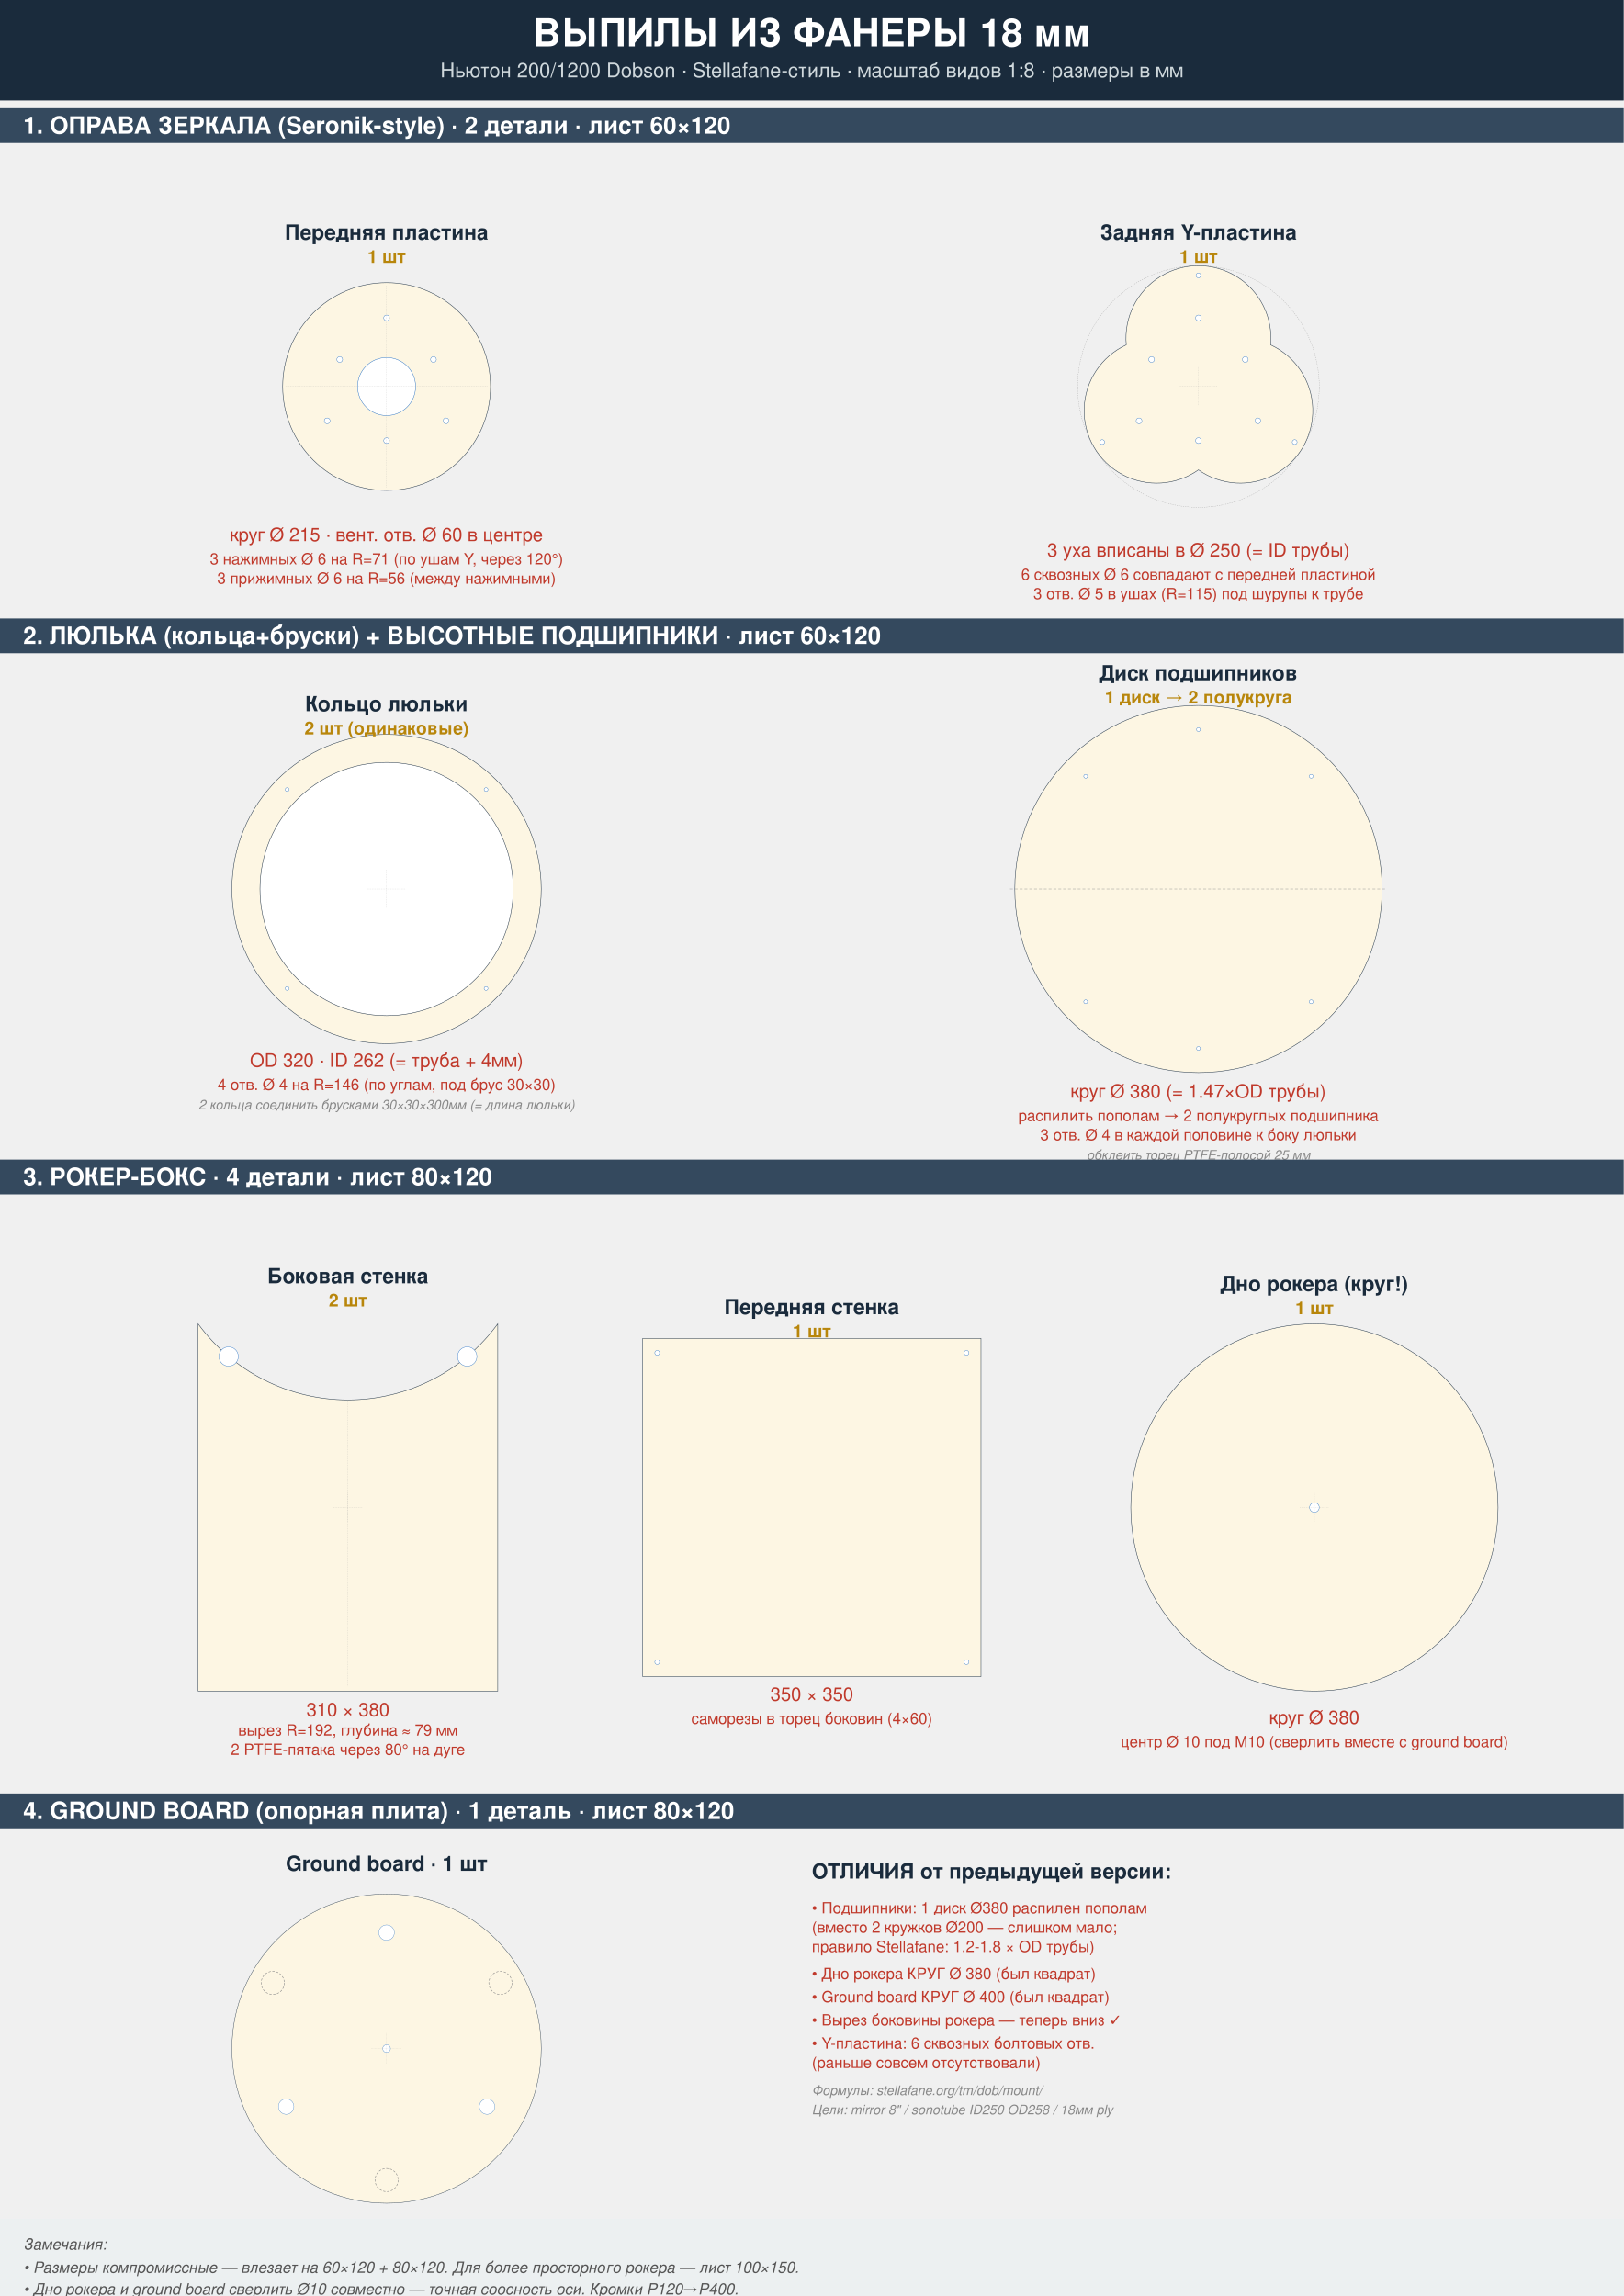
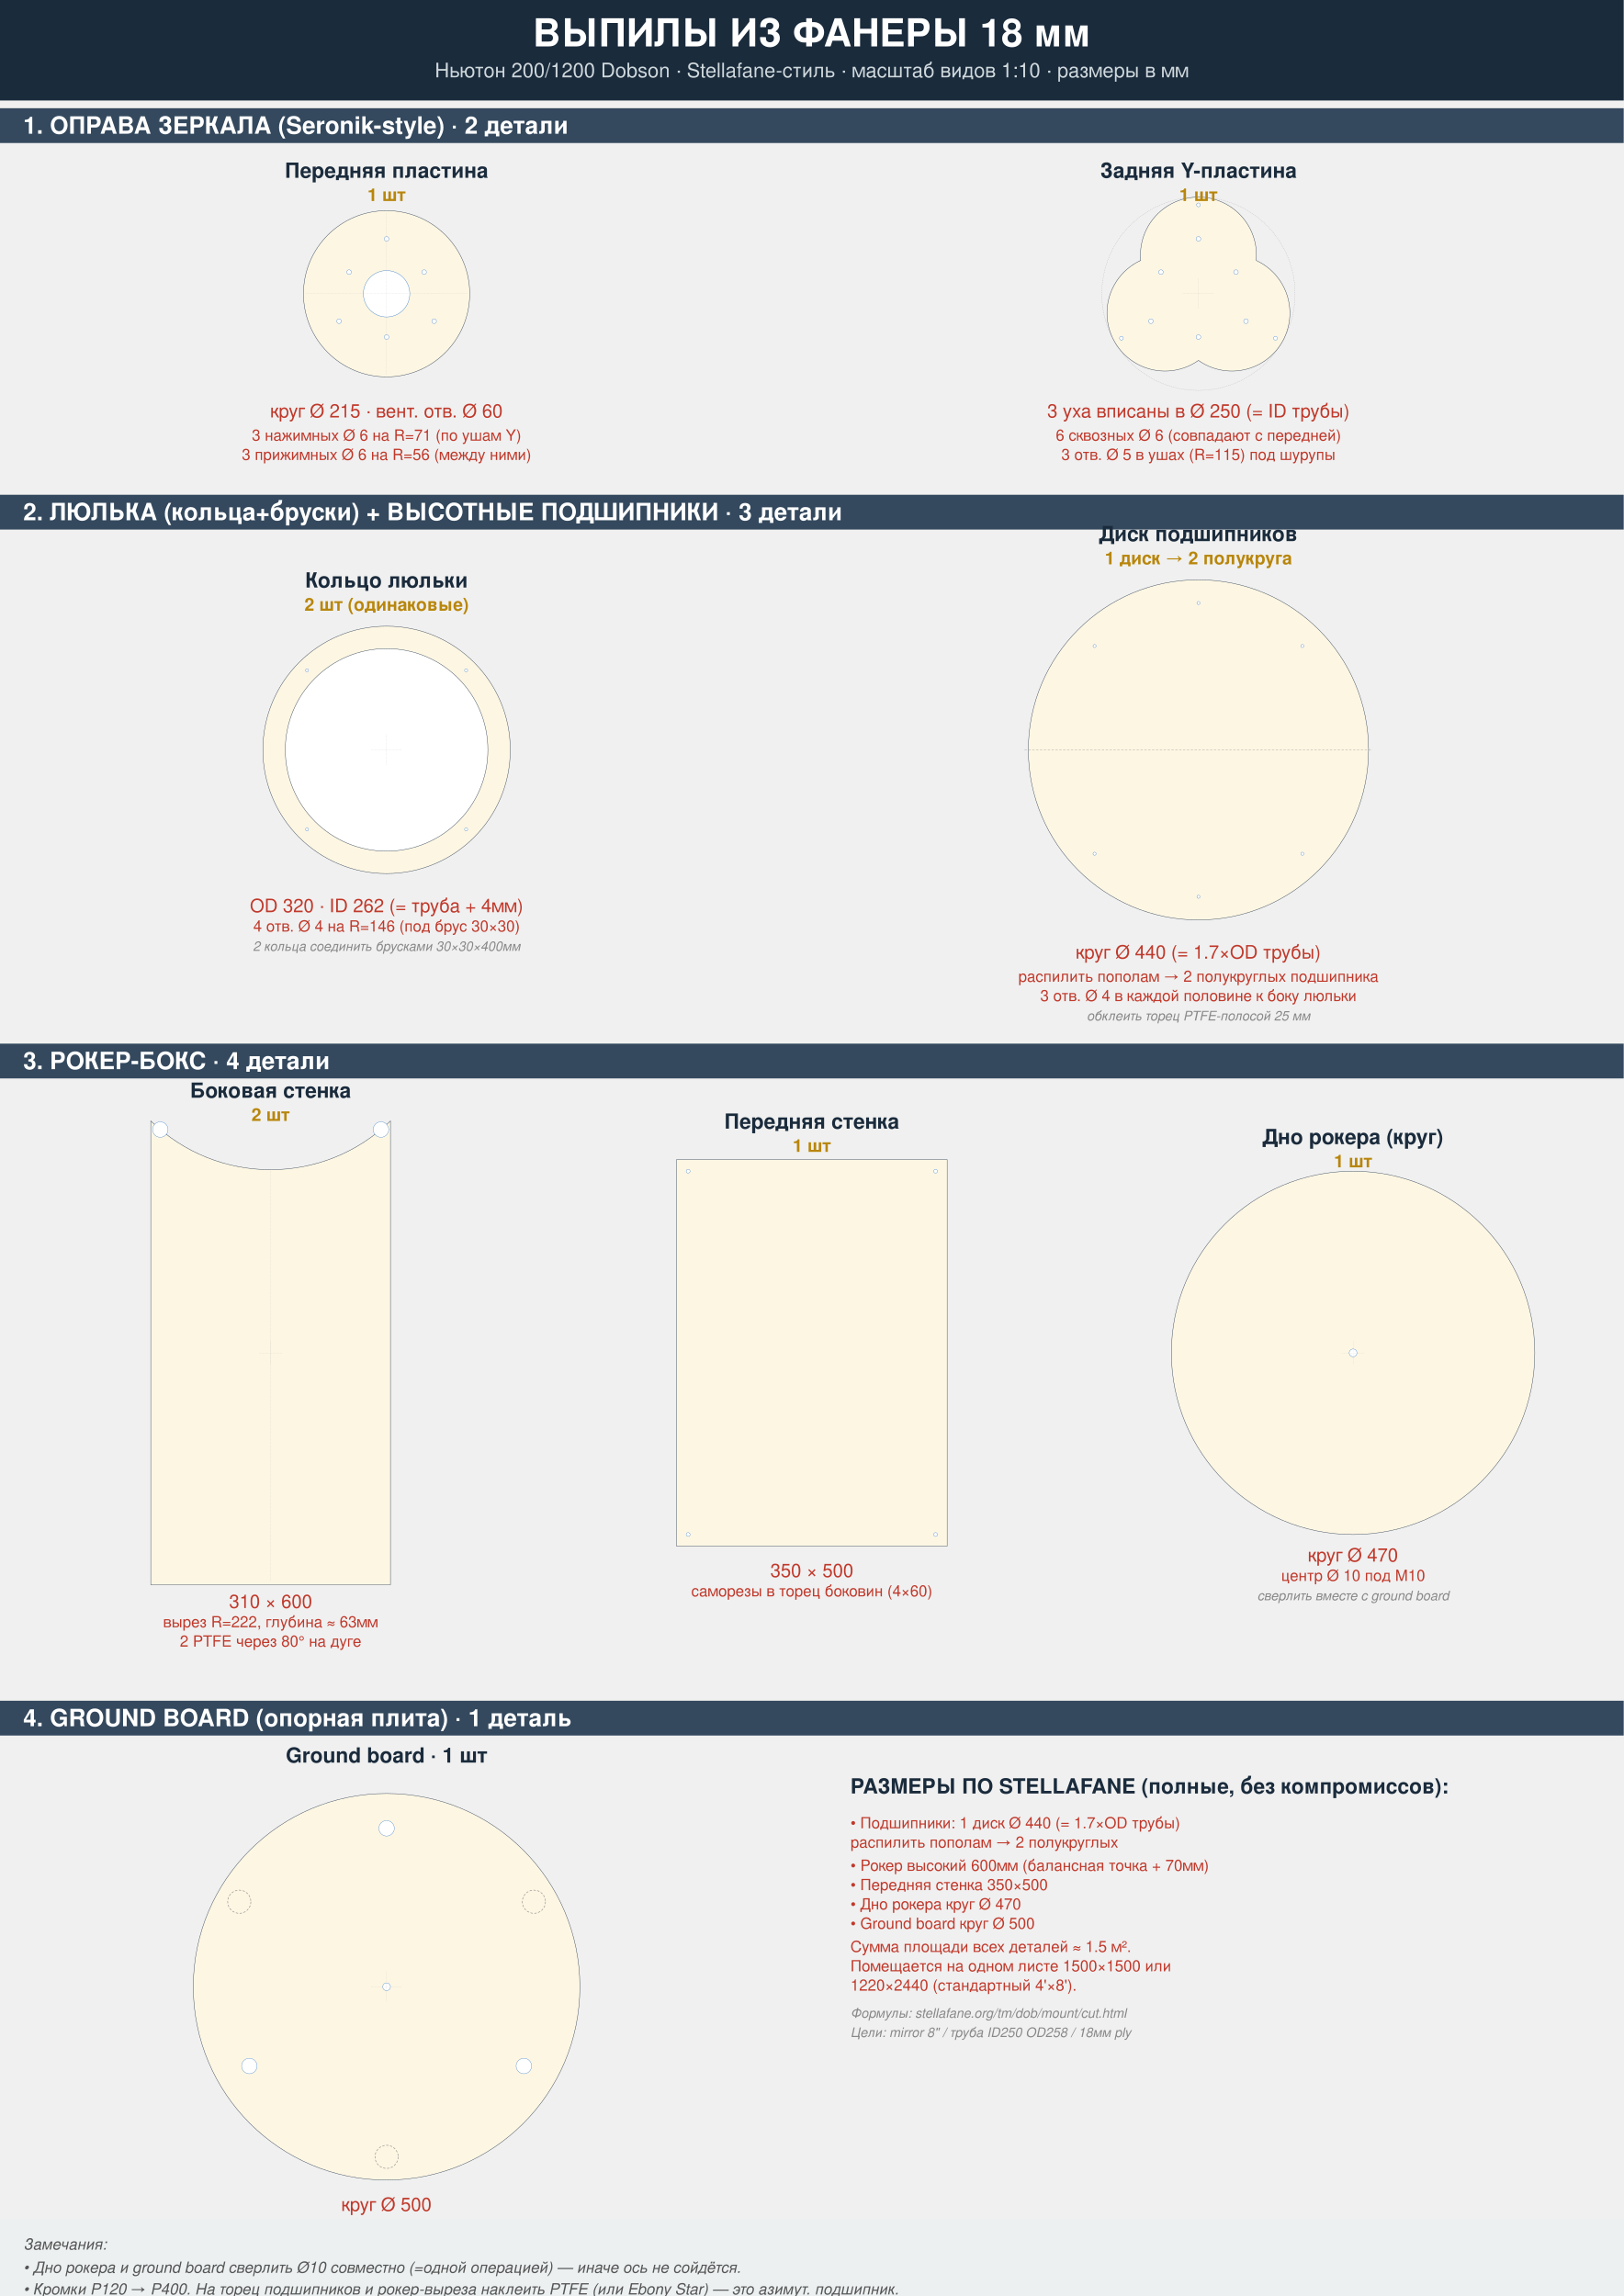
<svg xmlns="http://www.w3.org/2000/svg" width="210.0mm" height="297.0mm" viewBox="0 0 210.0 297.0" font-family="Helvetica, Arial, sans-serif">
  <style>
    .ttl { font: bold 5px Helvetica; fill: #fff; }
    .sub { font: 2.6px Helvetica; fill: #cfd8dc; }
    .sech { font: bold 3.1px Helvetica; fill: #fff; }
    .lbl { font: bold 2.7px Helvetica; fill: #1a2b3c; }
    .qty { font: bold 2.3px Helvetica; fill: #b8860b; }
    .nt { font: italic 2.0px Helvetica; fill: #555; }
    .dim { font: 2.4px Helvetica; fill: #c0392b; }
    .ds { font: 2.0px Helvetica; fill: #c0392b; }
    .src { font: italic 1.7px Helvetica; fill: #888; }
    .part { fill: #fdf6e3; stroke: #2c3e50; stroke-width: 0.5; }
    .hole { fill: white; stroke: #1565c0; stroke-width: 0.35; }
    .vent { fill: white; stroke: #1565c0; stroke-width: 0.4; }
    .env { fill: none; stroke: #888; stroke-width: 0.25; stroke-dasharray: 1.2,1.0; }
    .axisL { stroke: #999; stroke-width: 0.18; stroke-dasharray: 0.8,0.8; fill: none; }
    .ftLn { stroke: #888; stroke-width: 0.4; stroke-dasharray: 3,2; fill: none; }
    .secbar { fill: #34495e; }
  </style>
  <rect x="0" y="0" width="210.0" height="13" fill="#1a2b3c" />
  <text x="105.0" y="6" text-anchor="middle" class="ttl">ВЫПИЛЫ ИЗ ФАНЕРЫ 18 мм</text>
-   <text x="105.0" y="10" text-anchor="middle" class="sub">Ньютон 200/1200 Dobson · Stellafane-стиль · масштаб видов 1:8 · размеры в мм</text>
+   <text x="105.0" y="10" text-anchor="middle" class="sub">Ньютон 200/1200 Dobson · Stellafane-стиль · масштаб видов 1:10 · размеры в мм</text>
  <rect x="0" y="14" width="210.0" height="4.5" class="secbar" />
-   <text x="3" y="17.3" class="sech">1.  ОПРАВА ЗЕРКАЛА (Seronik-style)  ·  2 детали  ·  лист 60×120</text>
-   <g transform="translate(50,50)">
-     <g transform="scale(0.125)">
+   <text x="3" y="17.3" class="sech">1.  ОПРАВА ЗЕРКАЛА (Seronik-style)  ·  2 детали</text>
+   <g transform="translate(50,38)">
+     <g transform="scale(0.1)">
      <circle cx="0" cy="0" r="107.5" class="part" />
      <circle cx="0" cy="0" r="30.0" class="vent" />
      <circle cx="0.00" cy="-71.00" r="3.0" class="hole" />
      <circle cx="61.49" cy="35.50" r="3.0" class="hole" />
      <circle cx="-61.49" cy="35.50" r="3.0" class="hole" />
      <circle cx="48.50" cy="-28.00" r="3.0" class="hole" />
      <circle cx="0.00" cy="56.00" r="3.0" class="hole" />
      <circle cx="-48.50" cy="-28.00" r="3.0" class="hole" />
      <line x1="-104.5" y1="0" x2="104.5" y2="0" class="axisL" />
      <line x1="0" y1="-104.5" x2="0" y2="104.5" class="axisL" />
    </g>
-     <text x="0" y="-19" text-anchor="middle" class="lbl">Передняя пластина</text>
-     <text x="0" y="-16" text-anchor="middle" class="qty">1 шт</text>
-     <text x="0" y="20" text-anchor="middle" class="dim">круг Ø 215  ·  вент. отв. Ø 60 в центре</text>
-     <text x="0" y="23" text-anchor="middle" class="ds">3 нажимных Ø 6 на R=71 (по ушам Y, через 120°)</text>
-     <text x="0" y="25.5" text-anchor="middle" class="ds">3 прижимных Ø 6 на R=56 (между нажимными)</text>
+     <text x="0" y="-15" text-anchor="middle" class="lbl">Передняя пластина</text>
+     <text x="0" y="-12" text-anchor="middle" class="qty">1 шт</text>
+     <text x="0" y="16" text-anchor="middle" class="dim">круг Ø 215  ·  вент. отв. Ø 60</text>
+     <text x="0" y="19" text-anchor="middle" class="ds">3 нажимных Ø 6 на R=71 (по ушам Y)</text>
+     <text x="0" y="21.5" text-anchor="middle" class="ds">3 прижимных Ø 6 на R=56 (между ними)</text>
  </g>
-   <g transform="translate(155,50)">
-     <g transform="scale(0.125)">
+   <g transform="translate(155,38)">
+     <g transform="scale(0.1)">
      <circle cx="0" cy="0" r="125.0" class="env" />
      <path d="M 74.68,-43.12 A 75,75 0 1,0 -74.68,-43.12 A 75,75 0 1,0 0,86.24 A 75,75 0 1,0 74.68,-43.12 Z" class="part" />
      <circle cx="0.00" cy="-71.00" r="3.0" class="hole" />
      <circle cx="61.49" cy="35.50" r="3.0" class="hole" />
      <circle cx="-61.49" cy="35.50" r="3.0" class="hole" />
      <circle cx="48.50" cy="-28.00" r="3.0" class="hole" />
      <circle cx="0.00" cy="56.00" r="3.0" class="hole" />
      <circle cx="-48.50" cy="-28.00" r="3.0" class="hole" />
      <circle cx="0.00" cy="-115.00" r="2.5" class="hole" />
      <circle cx="99.59" cy="57.50" r="2.5" class="hole" />
      <circle cx="-99.59" cy="57.50" r="2.5" class="hole" />
      <line x1="-20" y1="0" x2="20" y2="0" class="axisL" />
      <line x1="0" y1="-20" x2="0" y2="20" class="axisL" />
    </g>
-     <text x="0" y="-19" text-anchor="middle" class="lbl">Задняя Y-пластина</text>
-     <text x="0" y="-16" text-anchor="middle" class="qty">1 шт</text>
-     <text x="0" y="22" text-anchor="middle" class="dim">3 уха вписаны в Ø 250 (= ID трубы)</text>
-     <text x="0" y="25" text-anchor="middle" class="ds">6 сквозных Ø 6 совпадают с передней пластиной</text>
-     <text x="0" y="27.5" text-anchor="middle" class="ds">3 отв. Ø 5 в ушах (R=115) под шурупы к трубе</text>
+     <text x="0" y="-15" text-anchor="middle" class="lbl">Задняя Y-пластина</text>
+     <text x="0" y="-12" text-anchor="middle" class="qty">1 шт</text>
+     <text x="0" y="16" text-anchor="middle" class="dim">3 уха вписаны в Ø 250 (= ID трубы)</text>
+     <text x="0" y="19" text-anchor="middle" class="ds">6 сквозных Ø 6 (совпадают с передней)</text>
+     <text x="0" y="21.5" text-anchor="middle" class="ds">3 отв. Ø 5 в ушах (R=115) под шурупы</text>
  </g>
-   <rect x="0" y="80" width="210.0" height="4.5" class="secbar" />
-   <text x="3" y="83.3" class="sech">2.  ЛЮЛЬКА (кольца+бруски) + ВЫСОТНЫЕ ПОДШИПНИКИ  ·  лист 60×120</text>
-   <g transform="translate(50,115)">
-     <g transform="scale(0.125)">
+   <rect x="0" y="64" width="210.0" height="4.5" class="secbar" />
+   <text x="3" y="67.3" class="sech">2.  ЛЮЛЬКА (кольца+бруски) + ВЫСОТНЫЕ ПОДШИПНИКИ  ·  3 детали</text>
+   <g transform="translate(50,97)">
+     <g transform="scale(0.1)">
      <circle cx="0" cy="0" r="160.0" class="part" />
      <circle cx="0" cy="0" r="131.0" fill="white" stroke="#2c3e50" stroke-width="0.5" />
      <circle cx="102.88" cy="102.88" r="2.0" class="hole" />
      <circle cx="-102.88" cy="102.88" r="2.0" class="hole" />
      <circle cx="-102.88" cy="-102.88" r="2.0" class="hole" />
      <circle cx="102.88" cy="-102.88" r="2.0" class="hole" />
      <line x1="-20" y1="0" x2="20" y2="0" class="axisL" />
      <line x1="0" y1="-20" x2="0" y2="20" class="axisL" />
    </g>
-     <text x="0" y="-23" text-anchor="middle" class="lbl">Кольцо люльки</text>
-     <text x="0" y="-20" text-anchor="middle" class="qty">2 шт (одинаковые)</text>
-     <text x="0" y="23" text-anchor="middle" class="dim">OD 320  ·  ID 262 (= труба + 4мм)</text>
-     <text x="0" y="26" text-anchor="middle" class="ds">4 отв. Ø 4 на R=146 (по углам, под брус 30×30)</text>
-     <text x="0" y="28.5" text-anchor="middle" class="src">2 кольца соединить брусками 30×30×300мм (= длина люльки)</text>
+     <text x="0" y="-21" text-anchor="middle" class="lbl">Кольцо люльки</text>
+     <text x="0" y="-18" text-anchor="middle" class="qty">2 шт (одинаковые)</text>
+     <text x="0" y="21" text-anchor="middle" class="dim">OD 320  ·  ID 262 (= труба + 4мм)</text>
+     <text x="0" y="23.5" text-anchor="middle" class="ds">4 отв. Ø 4 на R=146 (под брус 30×30)</text>
+     <text x="0" y="26" text-anchor="middle" class="src">2 кольца соединить брусками 30×30×400мм</text>
  </g>
-   <g transform="translate(155,115)">
-     <g transform="scale(0.125)">
-       <circle cx="0" cy="0" r="190.0" class="part" />
-       <line x1="-195.0" y1="0" x2="195.0" y2="0" class="ftLn" />
-       <circle cx="-116.67" cy="-116.67" r="2.0" class="hole" />
-       <circle cx="0.00" cy="-165.00" r="2.0" class="hole" />
-       <circle cx="116.67" cy="-116.67" r="2.0" class="hole" />
-       <circle cx="-116.67" cy="116.67" r="2.0" class="hole" />
-       <circle cx="0.00" cy="165.00" r="2.0" class="hole" />
-       <circle cx="116.67" cy="116.67" r="2.0" class="hole" />
+   <g transform="translate(155,97)">
+     <g transform="scale(0.1)">
+       <circle cx="0" cy="0" r="220.0" class="part" />
+       <line x1="-225.0" y1="0" x2="225.0" y2="0" class="ftLn" />
+       <circle cx="-134.35" cy="-134.35" r="2.0" class="hole" />
+       <circle cx="0.00" cy="-190.00" r="2.0" class="hole" />
+       <circle cx="134.35" cy="-134.35" r="2.0" class="hole" />
+       <circle cx="-134.35" cy="134.35" r="2.0" class="hole" />
+       <circle cx="0.00" cy="190.00" r="2.0" class="hole" />
+       <circle cx="134.35" cy="134.35" r="2.0" class="hole" />
    </g>
    <text x="0" y="-27" text-anchor="middle" class="lbl">Диск подшипников</text>
    <text x="0" y="-24" text-anchor="middle" class="qty">1 диск → 2 полукруга</text>
-     <text x="0" y="27" text-anchor="middle" class="dim">круг Ø 380 (= 1.47×OD трубы)</text>
+     <text x="0" y="27" text-anchor="middle" class="dim">круг Ø 440 (= 1.7×OD трубы)</text>
    <text x="0" y="30" text-anchor="middle" class="ds">распилить пополам → 2 полукруглых подшипника</text>
    <text x="0" y="32.5" text-anchor="middle" class="ds">3 отв. Ø 4 в каждой половине к боку люльки</text>
    <text x="0" y="35" text-anchor="middle" class="src">обклеить торец PTFE-полосой 25 мм</text>
  </g>
-   <rect x="0" y="150" width="210.0" height="4.5" class="secbar" />
-   <text x="3" y="153.3" class="sech">3.  РОКЕР-БОКС  ·  4 детали  ·  лист 80×120</text>
-   <g transform="translate(45,195)">
-     <g transform="scale(0.125)">
-       <path d="M -155.0,-190.0 A 192.0,192.0 0 0,0 155.0,-190.0 L 155.0,190.0 L -155.0,190.0 Z" class="part" />
-       <circle cx="123.42" cy="-156.23" r="10" class="hole" />
-       <circle cx="-123.42" cy="-156.23" r="10" class="hole" />
+   <rect x="0" y="135" width="210.0" height="4.5" class="secbar" />
+   <text x="3" y="138.3" class="sech">3.  РОКЕР-БОКС  ·  4 детали</text>
+   <g transform="translate(35,175)">
+     <g transform="scale(0.1)">
+       <path d="M -155.0,-300.0 A 222.0,222.0 0 0,0 155.0,-300.0 L 155.0,300.0 L -155.0,300.0 Z" class="part" />
+       <circle cx="142.70" cy="-288.87" r="10" class="hole" />
+       <circle cx="-142.70" cy="-288.87" r="10" class="hole" />
      <line x1="-15" y1="0" x2="15" y2="0" class="axisL" />
      <line x1="0" y1="-15" x2="0" y2="15" class="axisL" />
-       <line x1="0" y1="-111.31" x2="0" y2="185.0" class="axisL" />
+       <line x1="0" y1="-236.93" x2="0" y2="295.0" class="axisL" />
    </g>
-     <text x="0" y="-29" text-anchor="middle" class="lbl">Боковая стенка</text>
-     <text x="0" y="-26" text-anchor="middle" class="qty">2 шт</text>
-     <text x="0" y="27" text-anchor="middle" class="dim">310 × 380</text>
-     <text x="0" y="29.5" text-anchor="middle" class="ds">вырез R=192, глубина ≈ 79 мм</text>
-     <text x="0" y="32" text-anchor="middle" class="ds">2 PTFE-пятака через 80° на дуге</text>
+     <text x="0" y="-33" text-anchor="middle" class="lbl">Боковая стенка</text>
+     <text x="0" y="-30" text-anchor="middle" class="qty">2 шт</text>
+     <text x="0" y="33" text-anchor="middle" class="dim">310 × 600</text>
+     <text x="0" y="35.5" text-anchor="middle" class="ds">вырез R=222, глубина ≈ 63мм</text>
+     <text x="0" y="38" text-anchor="middle" class="ds">2 PTFE через 80° на дуге</text>
  </g>
-   <g transform="translate(105,195)">
-     <g transform="scale(0.125)">
-       <rect x="-175.0" y="-175.0" width="350" height="350" class="part" />
-       <circle cx="-160" cy="-160" r="2.5" class="hole" />
-       <circle cx="-160" cy="160" r="2.5" class="hole" />
-       <circle cx="160" cy="-160" r="2.5" class="hole" />
-       <circle cx="160" cy="160" r="2.5" class="hole" />
+   <g transform="translate(105,175)">
+     <g transform="scale(0.1)">
+       <rect x="-175.0" y="-250.0" width="350" height="500" class="part" />
+       <circle cx="-160" cy="-235" r="2.5" class="hole" />
+       <circle cx="-160" cy="235" r="2.5" class="hole" />
+       <circle cx="160" cy="-235" r="2.5" class="hole" />
+       <circle cx="160" cy="235" r="2.5" class="hole" />
    </g>
-     <text x="0" y="-25" text-anchor="middle" class="lbl">Передняя стенка</text>
-     <text x="0" y="-22" text-anchor="middle" class="qty">1 шт</text>
-     <text x="0" y="25" text-anchor="middle" class="dim">350 × 350</text>
-     <text x="0" y="28" text-anchor="middle" class="ds">саморезы в торец боковин (4×60)</text>
+     <text x="0" y="-29" text-anchor="middle" class="lbl">Передняя стенка</text>
+     <text x="0" y="-26" text-anchor="middle" class="qty">1 шт</text>
+     <text x="0" y="29" text-anchor="middle" class="dim">350 × 500</text>
+     <text x="0" y="31.5" text-anchor="middle" class="ds">саморезы в торец боковин (4×60)</text>
  </g>
-   <g transform="translate(170,195)">
-     <g transform="scale(0.125)">
-       <circle cx="0" cy="0" r="190.0" class="part" />
+   <g transform="translate(175,175)">
+     <g transform="scale(0.1)">
+       <circle cx="0" cy="0" r="235.0" class="part" />
      <circle cx="0" cy="0" r="5.0" class="hole" />
      <line x1="-15" y1="0" x2="15" y2="0" class="axisL" />
      <line x1="0" y1="-15" x2="0" y2="15" class="axisL" />
    </g>
-     <text x="0" y="-28" text-anchor="middle" class="lbl">Дно рокера (круг!)</text>
-     <text x="0" y="-25" text-anchor="middle" class="qty">1 шт</text>
-     <text x="0" y="28" text-anchor="middle" class="dim">круг Ø 380</text>
-     <text x="0" y="31" text-anchor="middle" class="ds">центр Ø 10 под M10 (сверлить вместе с ground board)</text>
+     <text x="0" y="-27" text-anchor="middle" class="lbl">Дно рокера (круг)</text>
+     <text x="0" y="-24" text-anchor="middle" class="qty">1 шт</text>
+     <text x="0" y="27" text-anchor="middle" class="dim">круг Ø 470</text>
+     <text x="0" y="29.5" text-anchor="middle" class="ds">центр Ø 10 под M10</text>
+     <text x="0" y="32" text-anchor="middle" class="src">сверлить вместе с ground board</text>
  </g>
-   <rect x="0" y="232" width="210.0" height="4.5" class="secbar" />
-   <text x="3" y="235.3" class="sech">4.  GROUND BOARD (опорная плита)  ·  1 деталь  ·  лист 80×120</text>
-   <g transform="translate(50,265)">
+   <rect x="0" y="220" width="210.0" height="4.5" class="secbar" />
+   <text x="3" y="223.3" class="sech">4.  GROUND BOARD (опорная плита)  ·  1 деталь</text>
+   <g transform="translate(50,257)">
    <g transform="scale(0.1)">
-       <circle cx="0" cy="0" r="200.0" class="part" />
+       <circle cx="0" cy="0" r="250.0" class="part" />
      <circle cx="0" cy="0" r="5.0" class="hole" />
-       <circle cx="0.00" cy="-150.00" r="10" class="hole" />
-       <circle cx="129.90" cy="75.00" r="10" class="hole" />
-       <circle cx="-129.90" cy="75.00" r="10" class="hole" />
-       <circle cx="147.22" cy="-85.00" r="15" fill="none" stroke="#888" stroke-width="0.7" stroke-dasharray="3,2" />
-       <circle cx="0.00" cy="170.00" r="15" fill="none" stroke="#888" stroke-width="0.7" stroke-dasharray="3,2" />
-       <circle cx="-147.22" cy="-85.00" r="15" fill="none" stroke="#888" stroke-width="0.7" stroke-dasharray="3,2" />
+       <circle cx="0.00" cy="-205.00" r="10" class="hole" />
+       <circle cx="177.54" cy="102.50" r="10" class="hole" />
+       <circle cx="-177.54" cy="102.50" r="10" class="hole" />
+       <circle cx="190.53" cy="-110.00" r="15" fill="none" stroke="#888" stroke-width="0.7" stroke-dasharray="3,2" />
+       <circle cx="0.00" cy="220.00" r="15" fill="none" stroke="#888" stroke-width="0.7" stroke-dasharray="3,2" />
+       <circle cx="-190.53" cy="-110.00" r="15" fill="none" stroke="#888" stroke-width="0.7" stroke-dasharray="3,2" />
      <line x1="-20" y1="0" x2="20" y2="0" class="axisL" />
      <line x1="0" y1="-20" x2="0" y2="20" class="axisL" />
    </g>
-     <text x="0" y="-23" text-anchor="middle" class="lbl">Ground board · 1 шт</text>
-     <text x="0" y="24" text-anchor="middle" class="dim">круг Ø 400</text>
-     <text x="0" y="26.5" text-anchor="middle" class="ds">центр Ø 10 под ось M10</text>
-     <text x="0" y="29" text-anchor="middle" class="ds">3 PTFE на R=150 через 120°</text>
-     <text x="0" y="31.5" text-anchor="middle" class="src">пунктир — 3 рез. ножки на R=170</text>
+     <text x="0" y="-29" text-anchor="middle" class="lbl">Ground board · 1 шт</text>
+     <text x="0" y="29" text-anchor="middle" class="dim">круг Ø 500</text>
+     <text x="0" y="31.5" text-anchor="middle" class="ds">центр Ø 10 под ось M10</text>
+     <text x="0" y="34" text-anchor="middle" class="ds">3 PTFE на R=205 через 120°</text>
+     <text x="0" y="36.5" text-anchor="middle" class="src">пунктир — 3 рез. ножки на R=220</text>
  </g>
-   <g transform="translate(105,243)">
-     <text x="0" y="0" class="lbl">ОТЛИЧИЯ от предыдущей версии:</text>
-     <text x="0" y="4.5" class="ds">• Подшипники: 1 диск Ø380 распилен пополам</text>
-     <text x="0" y="7" class="ds">  (вместо 2 кружков Ø200 — слишком мало;</text>
-     <text x="0" y="9.5" class="ds">  правило Stellafane: 1.2-1.8 × OD трубы)</text>
-     <text x="0" y="13" class="ds">• Дно рокера КРУГ Ø 380 (был квадрат)</text>
-     <text x="0" y="16" class="ds">• Ground board КРУГ Ø 400 (был квадрат)</text>
-     <text x="0" y="19" class="ds">• Вырез боковины рокера — теперь вниз ✓</text>
-     <text x="0" y="22" class="ds">• Y-пластина: 6 сквозных болтовых отв.</text>
-     <text x="0" y="24.5" class="ds">  (раньше совсем отсутствовали)</text>
-     <text x="0" y="28" class="src">Формулы: stellafane.org/tm/dob/mount/</text>
-     <text x="0" y="30.5" class="src">Цели: mirror 8" / sonotube ID250 OD258 / 18мм ply</text>
+   <g transform="translate(110,232)">
+     <text x="0" y="0" class="lbl">РАЗМЕРЫ ПО STELLAFANE (полные, без компромиссов):</text>
+     <text x="0" y="4.5" class="ds">• Подшипники: 1 диск Ø 440 (= 1.7×OD трубы)</text>
+     <text x="0" y="7" class="ds">  распилить пополам → 2 полукруглых</text>
+     <text x="0" y="10" class="ds">• Рокер высокий 600мм (балансная точка + 70мм)</text>
+     <text x="0" y="12.5" class="ds">• Передняя стенка 350×500</text>
+     <text x="0" y="15" class="ds">• Дно рокера круг Ø 470</text>
+     <text x="0" y="17.5" class="ds">• Ground board круг Ø 500</text>
+     <text x="0" y="20.5" class="ds">Сумма площади всех деталей ≈ 1.5 м².</text>
+     <text x="0" y="23" class="ds">Помещается на одном листе 1500×1500 или</text>
+     <text x="0" y="25.5" class="ds">1220×2440 (стандартный 4'×8').</text>
+     <text x="0" y="29" class="src">Формулы: stellafane.org/tm/dob/mount/cut.html</text>
+     <text x="0" y="31.5" class="src">Цели: mirror 8" / труба ID250 OD258 / 18мм ply</text>
  </g>
  <rect x="0" y="287" width="210.0" height="10" fill="#ecf0f1" />
  <text x="3" y="291" class="nt" font-weight="bold" fill="#222">Замечания:</text>
-   <text x="3" y="294" class="nt">• Размеры компромиссные — влезает на 60×120 + 80×120. Для более просторного рокера — лист 100×150.</text>
-   <text x="3" y="296.8" class="nt">• Дно рокера и ground board сверлить Ø10 совместно — точная соосность оси. Кромки P120→P400.</text>
+   <text x="3" y="294" class="nt">• Дно рокера и ground board сверлить Ø10 совместно (=одной операцией) — иначе ось не сойдётся.</text>
+   <text x="3" y="296.8" class="nt">• Кромки P120 → P400. На торец подшипников и рокер-выреза наклеить PTFE (или Ebony Star) — это азимут. подшипник.</text>
</svg>
